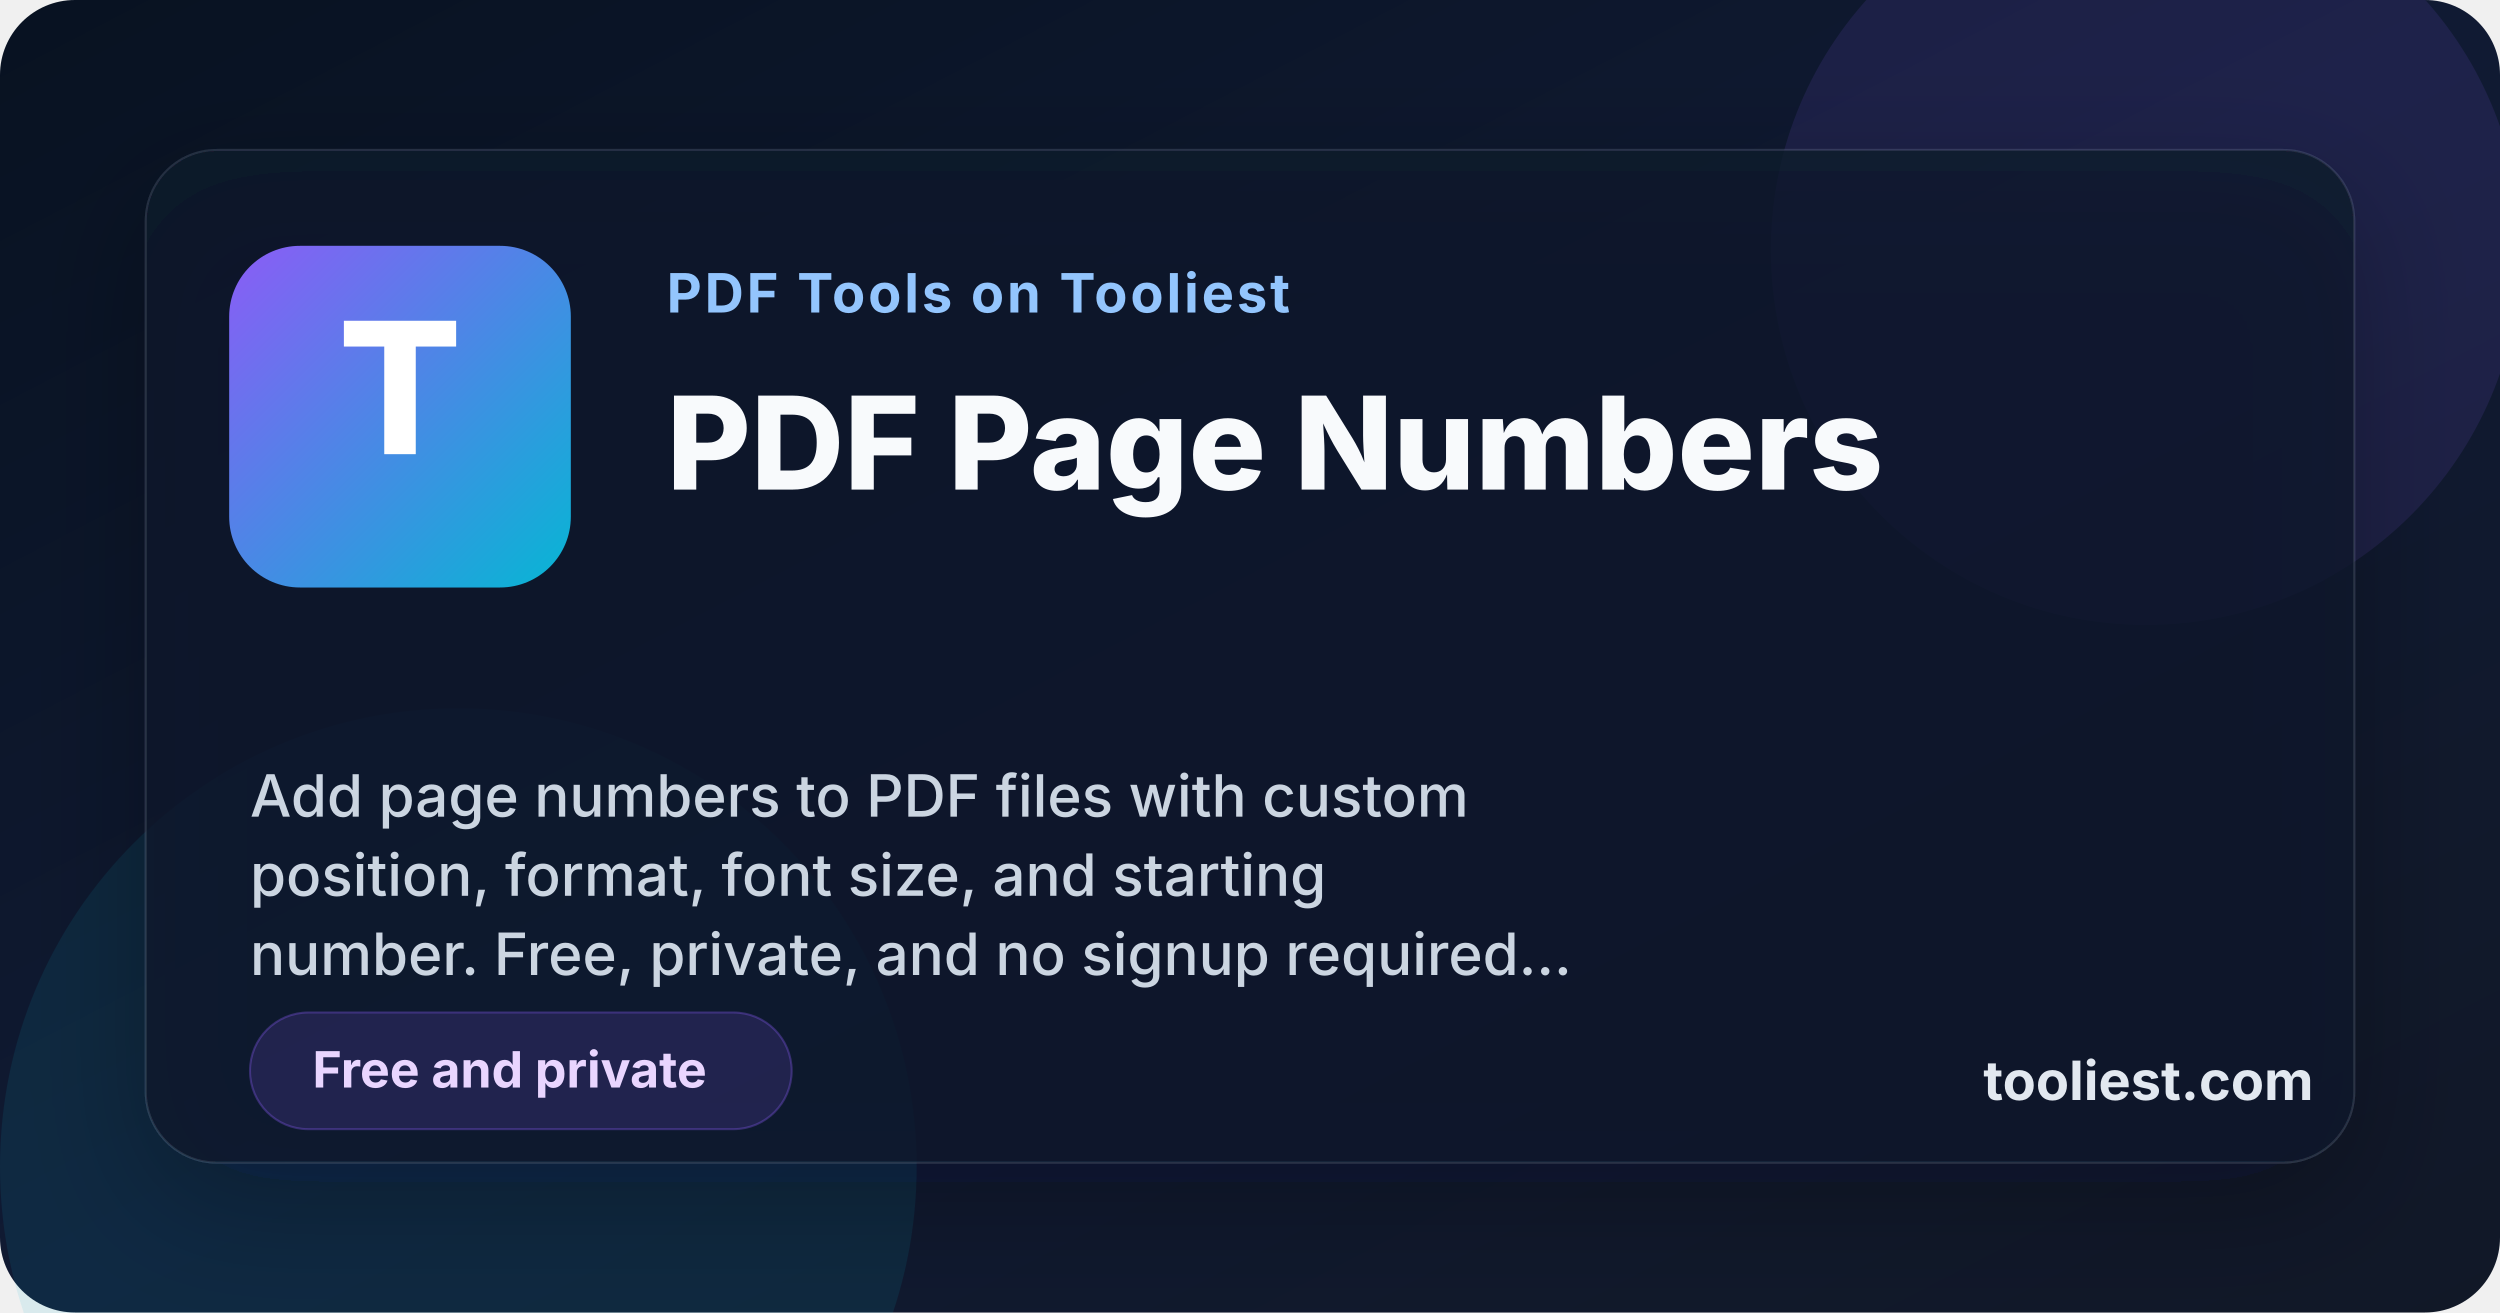
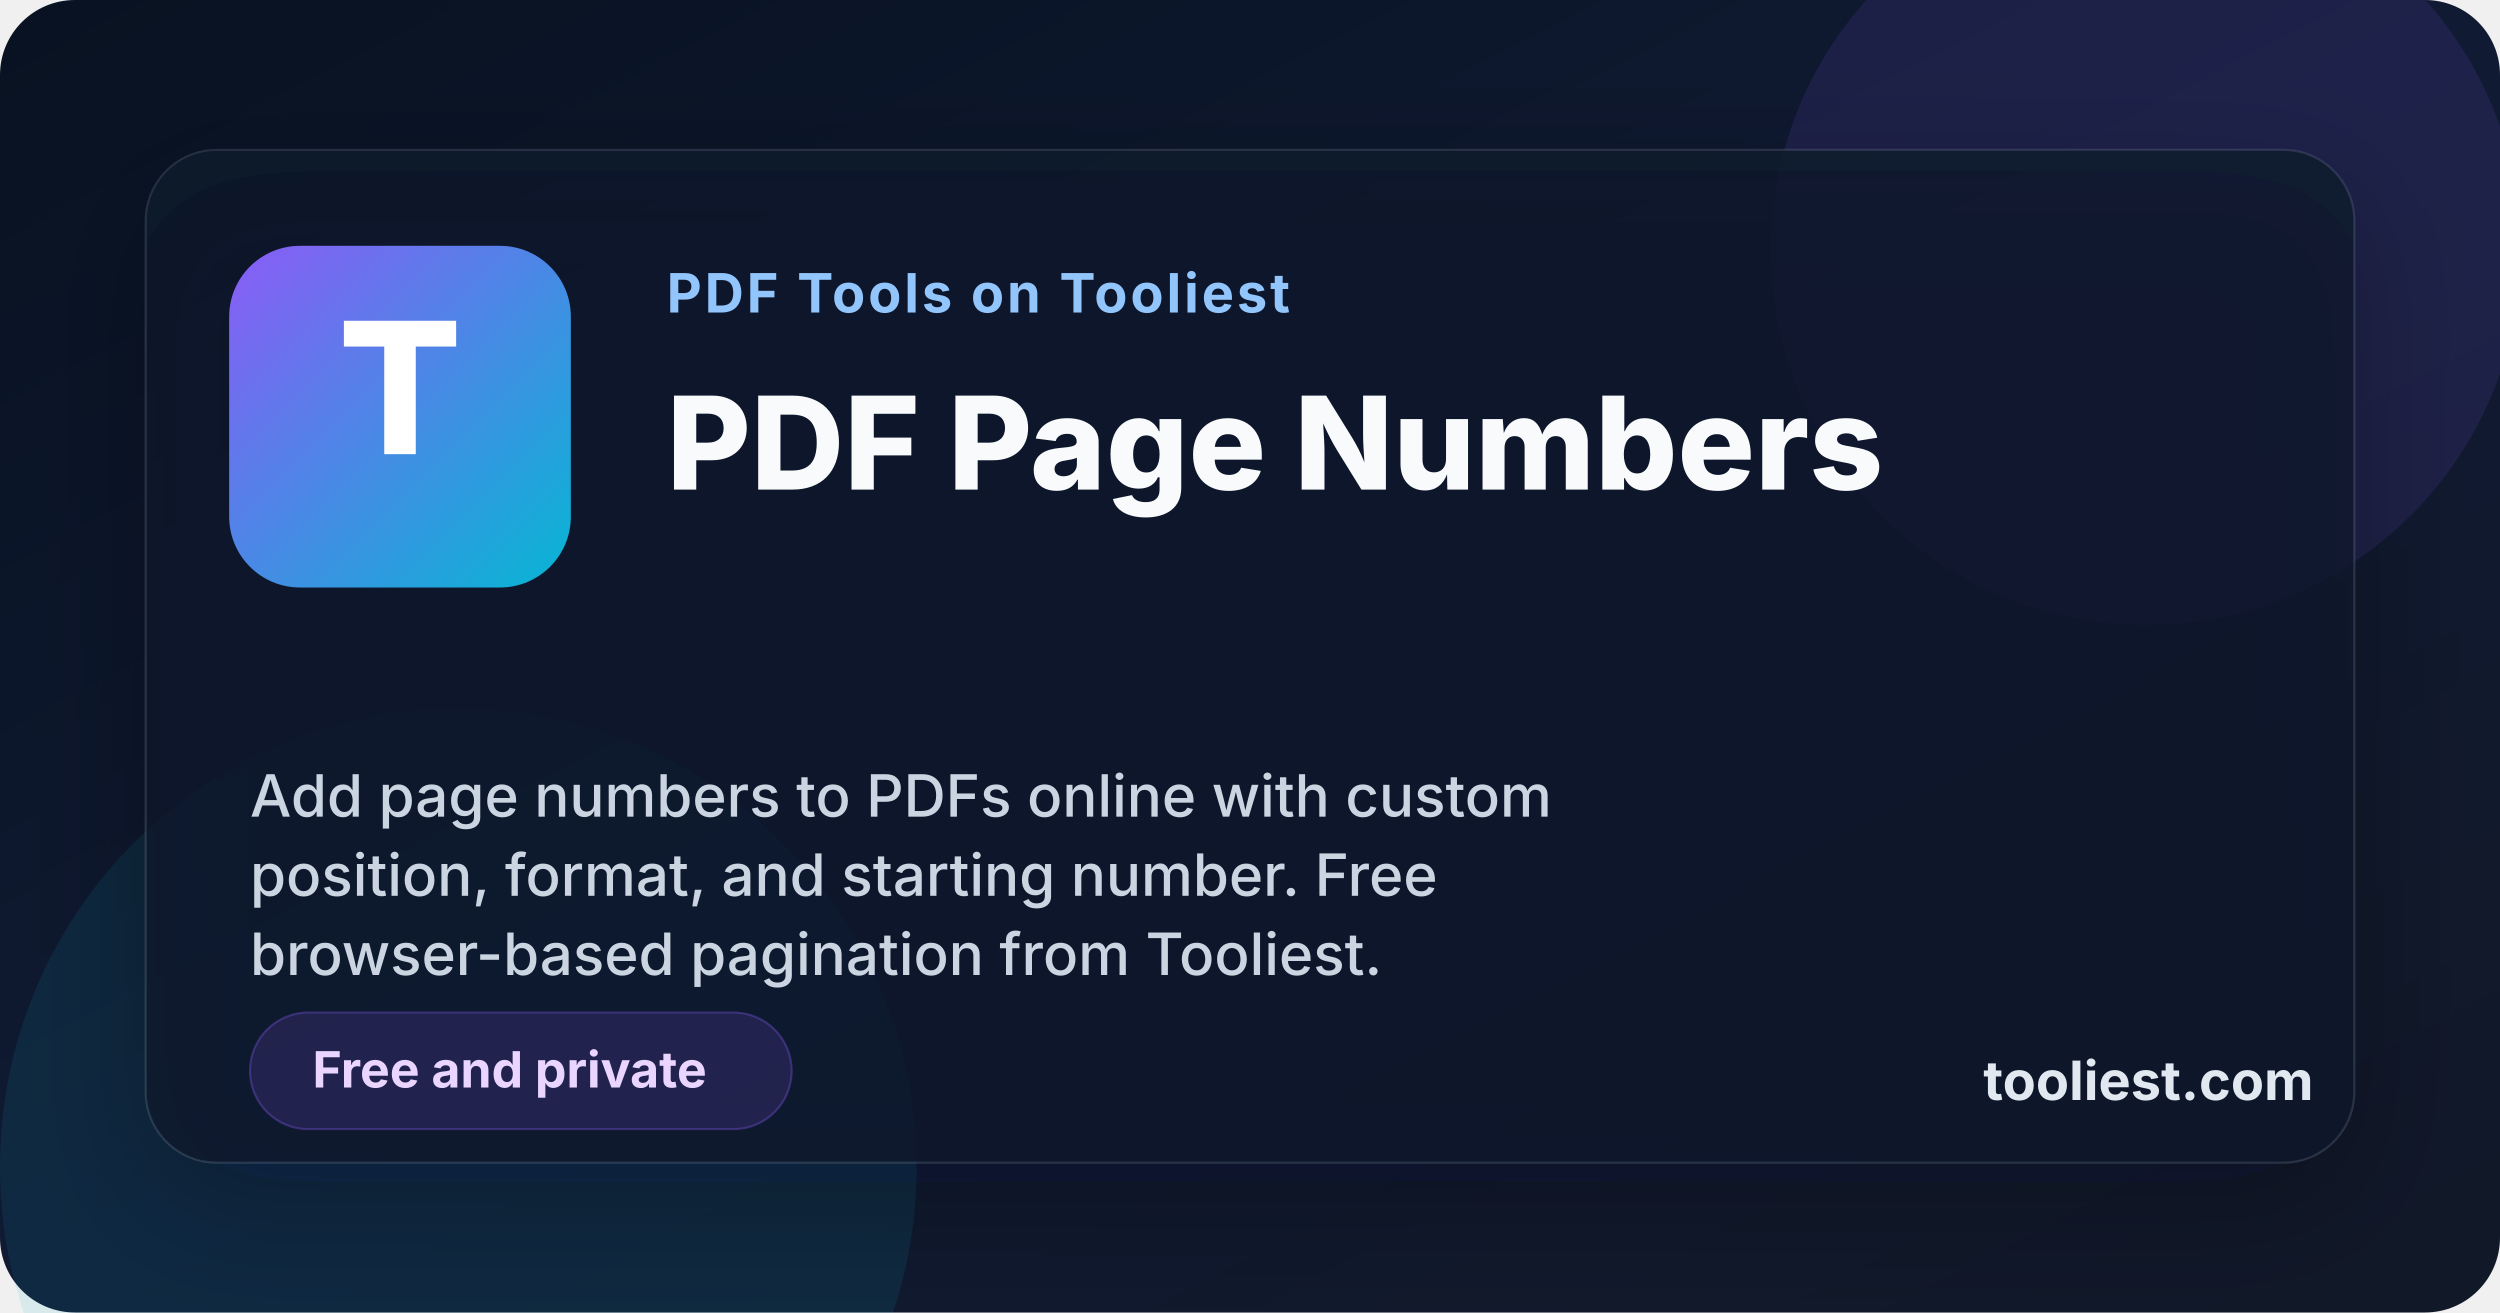
<svg xmlns="http://www.w3.org/2000/svg" width="1200" height="630" viewBox="0 0 1200 630" role="img" aria-labelledby="title desc">
  <defs>
    <linearGradient id="bg" x1="0%" x2="100%" y1="0%" y2="100%">
      <stop offset="0%" stop-color="#081221" />
      <stop offset="50%" stop-color="#101a33" />
      <stop offset="100%" stop-color="#111827" />
    </linearGradient>
    <linearGradient id="accent" x1="0%" x2="100%" y1="0%" y2="100%">
      <stop offset="0%" stop-color="#8b5cf6" />
      <stop offset="100%" stop-color="#06b6d4" />
    </linearGradient>
    <filter id="shadow" x="-20%" y="-20%" width="140%" height="140%">
      <feDropShadow dx="0" dy="20" stdDeviation="30" flood-color="#020617" flood-opacity="0.35" />
    </filter>
  </defs>
  <rect width="1200" height="630" fill="url(#bg)" rx="36" />
  <circle cx="1030" cy="120" r="180" fill="#8b5cf6" opacity="0.12" />
  <circle cx="220" cy="560" r="220" fill="#06b6d4" opacity="0.1" />
  <rect x="70" y="72" width="1060" height="486" rx="34" fill="rgba(15, 23, 42, 0.78)" stroke="rgba(148, 163, 184, 0.18)" filter="url(#shadow)" />
  <rect x="110" y="118" width="164" height="164" rx="34" fill="url(#accent)" />
  <text x="192" y="218" text-anchor="middle" font-family="Inter, Arial, sans-serif" font-size="88" font-weight="800" fill="#ffffff">T</text>
  <text x="320" y="150" font-family="Inter, Arial, sans-serif" font-size="26" font-weight="700" letter-spacing="1.4" fill="#93c5fd">PDF Tools on Tooliest</text>
  <text x="320" y="235" font-family="Inter, Arial, sans-serif" font-size="62" font-weight="800" fill="#f8fafc">PDF Page Numbers</text>
-   <text x="120" y="392" font-family="Inter, Arial, sans-serif" font-size="28" font-weight="500" fill="#cbd5e1">Add page numbers to PDF files with custom</text>
-   <text x="120" y="430" font-family="Inter, Arial, sans-serif" font-size="28" font-weight="500" fill="#cbd5e1">position, format, font size, and starting</text>
-   <text x="120" y="468" font-family="Inter, Arial, sans-serif" font-size="28" font-weight="500" fill="#cbd5e1">number. Free, private, and no signup required...</text>
+   <text x="120" y="392" font-family="Inter, Arial, sans-serif" font-size="28" font-weight="500" fill="#cbd5e1">Add page numbers to PDFs online with custom</text>
+   <text x="120" y="430" font-family="Inter, Arial, sans-serif" font-size="28" font-weight="500" fill="#cbd5e1">position, format, and starting number. Free</text>
+   <text x="120" y="468" font-family="Inter, Arial, sans-serif" font-size="28" font-weight="500" fill="#cbd5e1">browser-based pagination from Tooliest.</text>
  <rect x="120" y="486" width="260" height="56" rx="28" fill="rgba(139, 92, 246, 0.16)" stroke="rgba(139, 92, 246, 0.32)" />
  <text x="150" y="522" font-family="Inter, Arial, sans-serif" font-size="24" font-weight="700" fill="#e9d5ff">Free and private</text>
  <text x="952" y="528" font-family="Inter, Arial, sans-serif" font-size="26" font-weight="700" fill="#e2e8f0">tooliest.com</text>
</svg>
